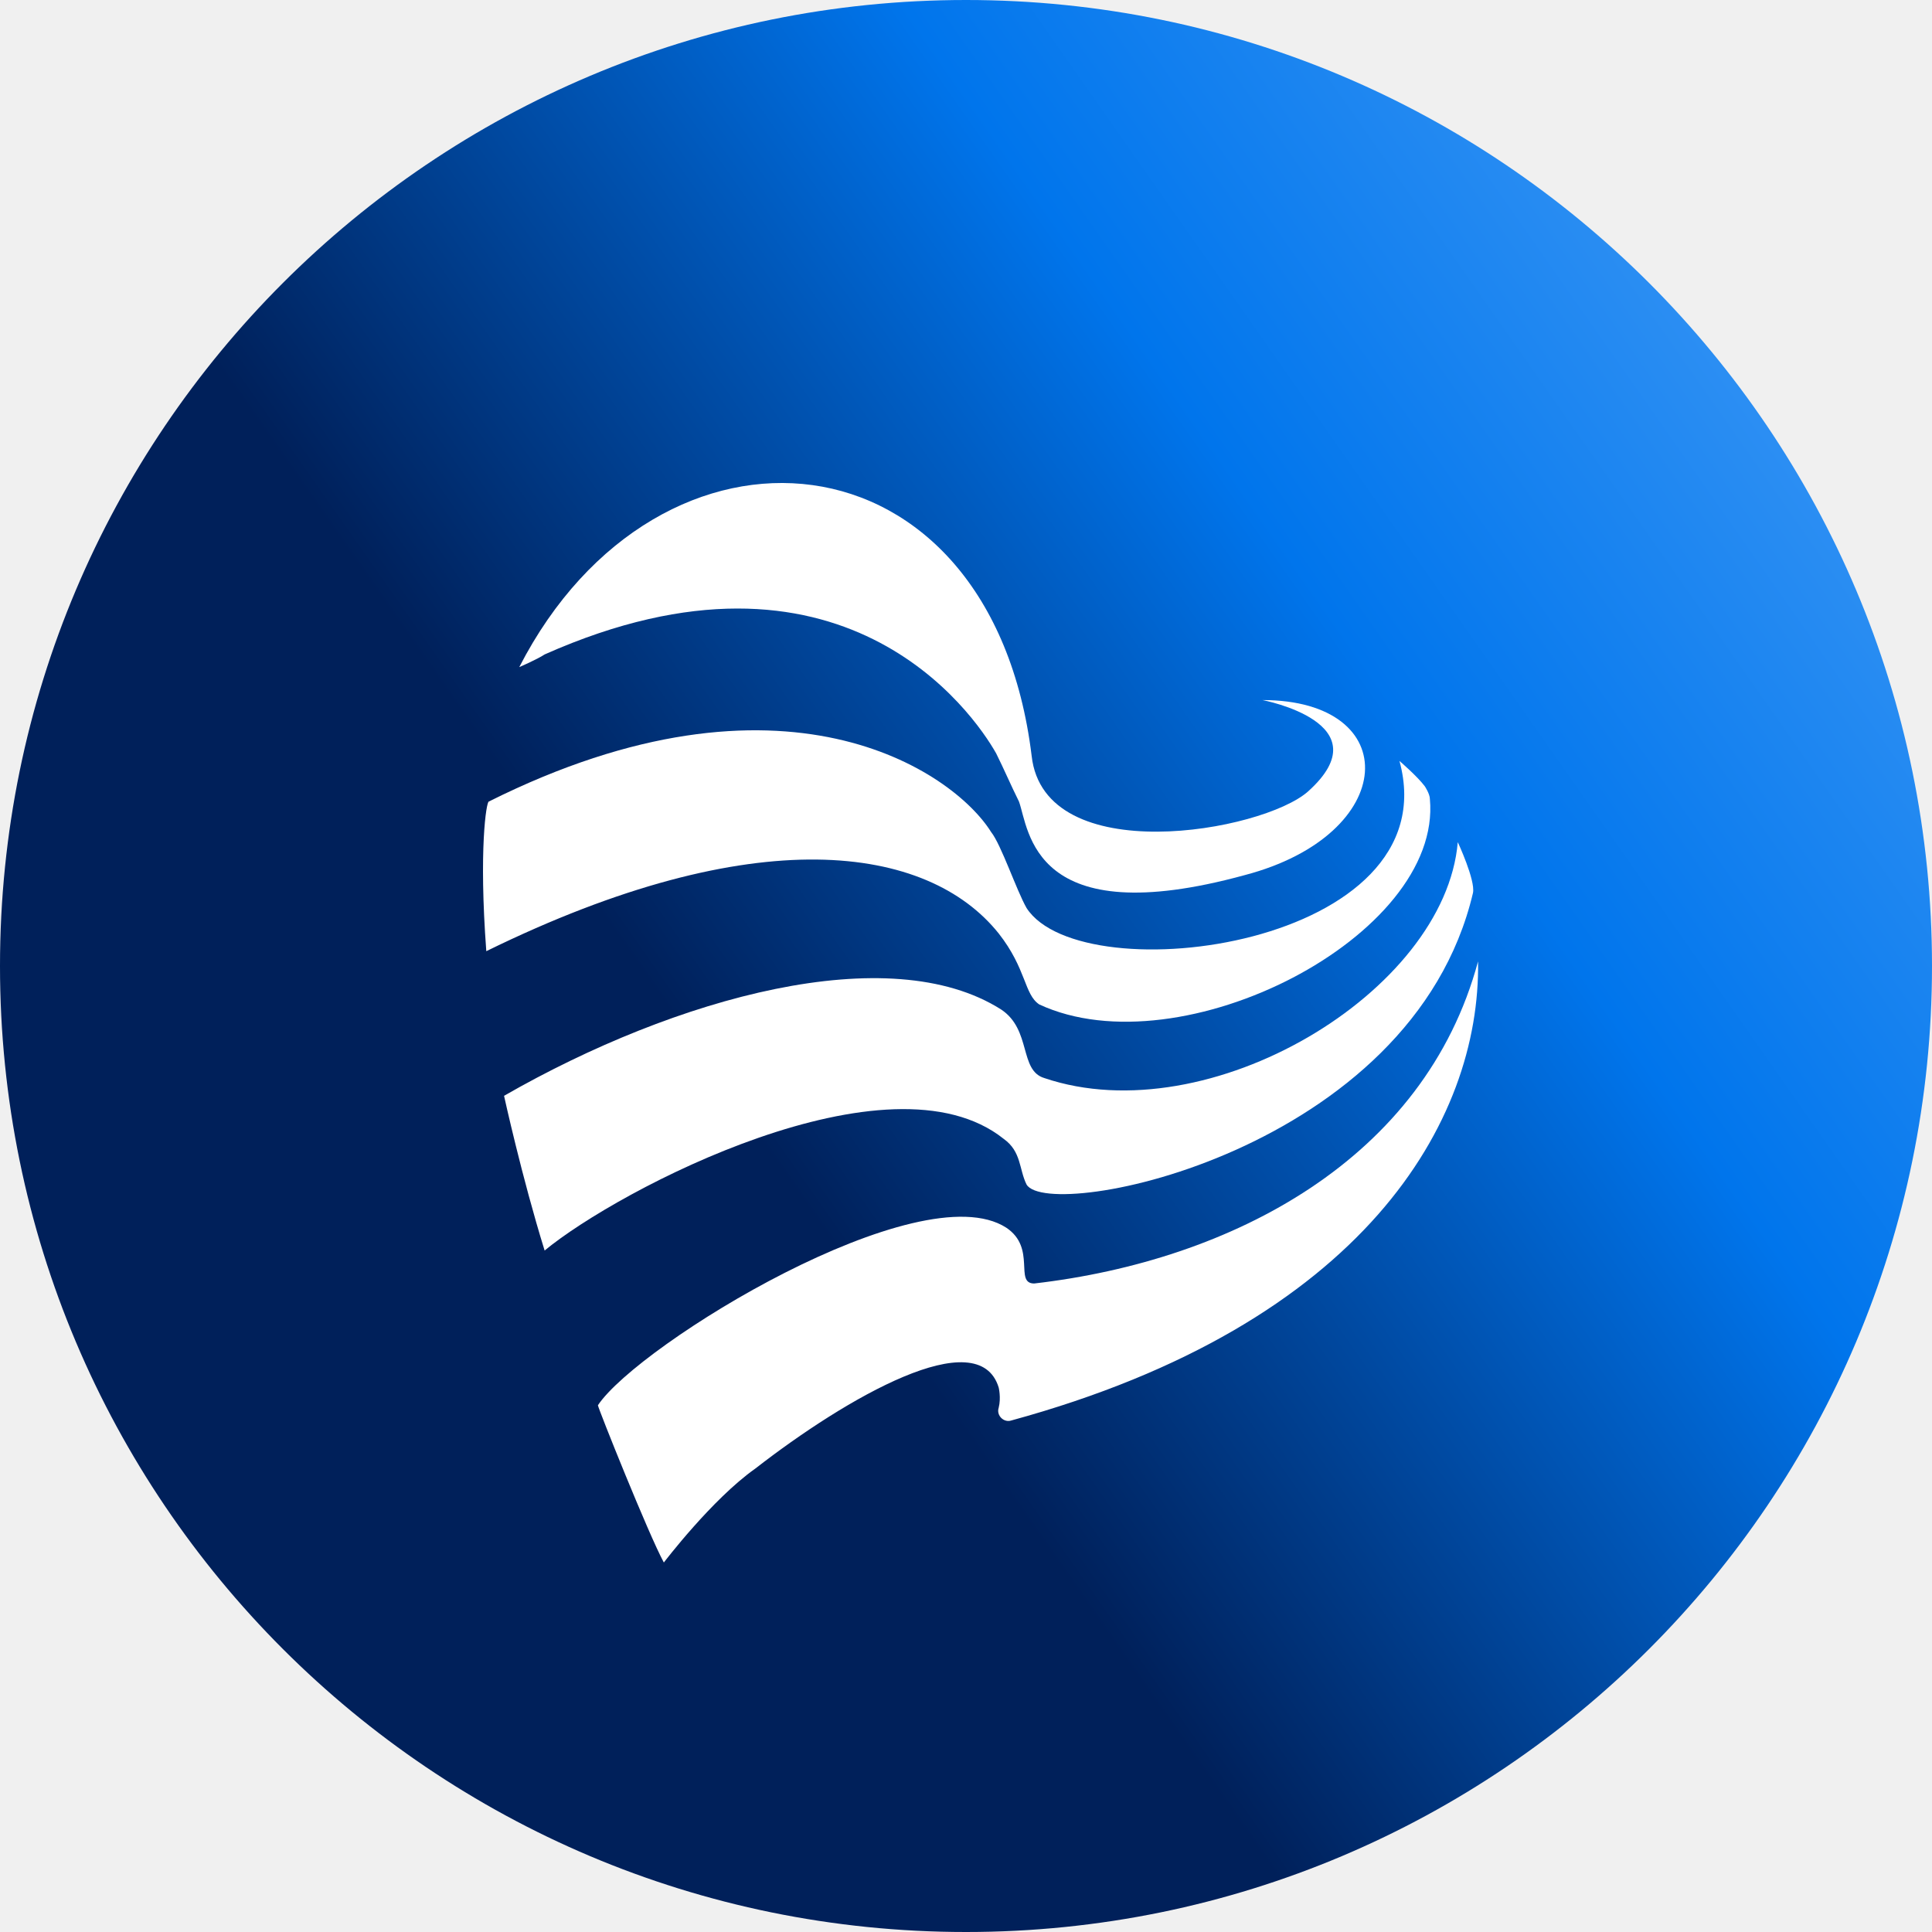
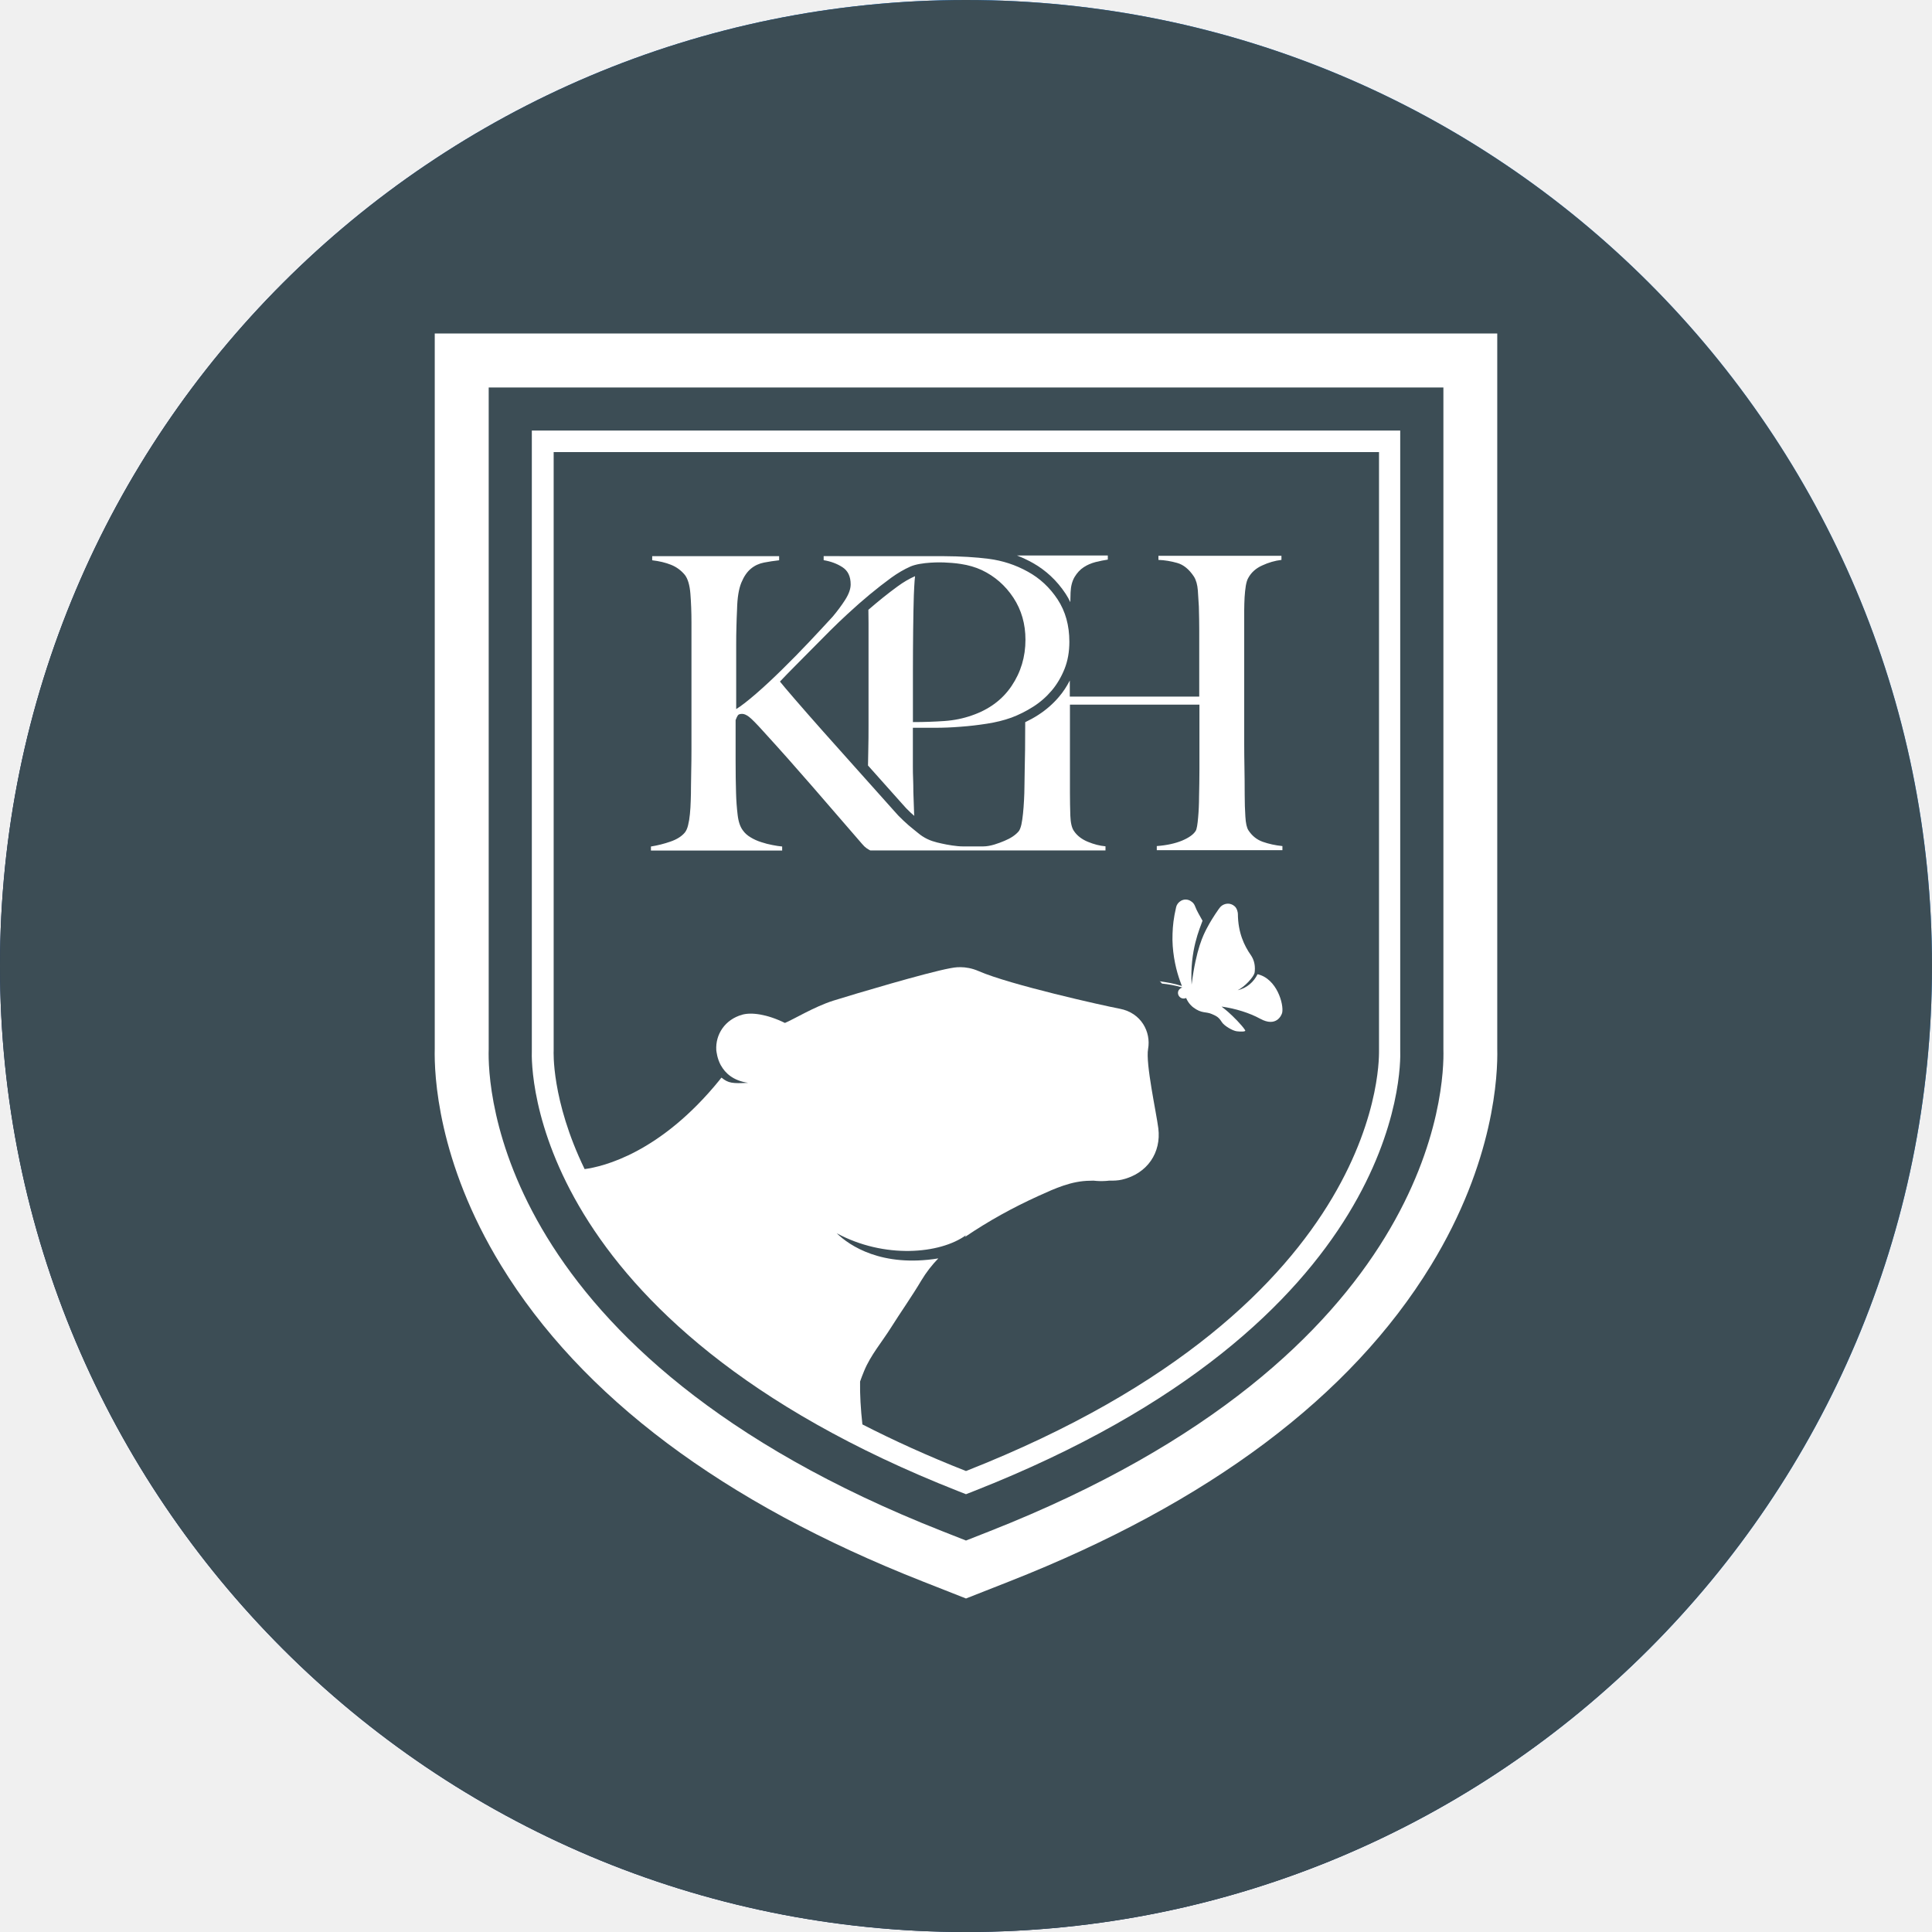
- <svg xmlns="http://www.w3.org/2000/svg" width="48" height="48" viewBox="0 0 48 48" fill="none">
-   <rect width="48" height="48" rx="24" fill="url(#paint0_linear_390_142)" />
-   <path d="M13.531 31.069C15.359 29.556 22.102 26.027 24.938 28.296C25.379 28.611 25.316 29.052 25.505 29.43C26.072 30.376 35.084 28.611 36.596 22.183C36.659 21.868 36.218 20.923 36.218 20.923C35.903 24.641 30.042 28.17 25.946 26.784C25.316 26.595 25.631 25.586 24.875 25.082C22.102 23.318 16.808 24.767 12.523 27.225C12.523 27.225 12.964 29.241 13.531 31.069Z" fill="white" />
-   <path d="M16.493 38.82C16.493 38.82 17.691 37.245 18.762 36.489C21.031 34.724 24.308 32.834 24.812 34.472C24.812 34.472 24.875 34.724 24.812 34.976C24.749 35.165 24.938 35.354 25.127 35.291C33.887 32.897 36.785 27.855 36.722 23.885C35.399 28.8 30.61 31.321 25.694 31.888C25.19 31.888 25.757 31.006 25.001 30.502C22.858 29.115 15.863 33.401 14.855 34.913C14.855 34.976 16.115 38.127 16.493 38.82Z" fill="white" />
-   <path d="M12.082 23.632C18.762 20.355 23.047 20.985 24.812 23.191C25.505 24.073 25.442 24.703 25.82 24.955C29.349 26.594 35.84 23.254 35.525 19.851C35.525 19.724 35.399 19.535 35.399 19.535C35.21 19.283 34.769 18.905 34.769 18.905C36.029 23.506 26.891 24.703 25.505 22.56C25.253 22.119 24.875 20.985 24.623 20.67C23.677 19.157 19.455 16.259 12.145 19.914C12.082 19.914 11.893 21.111 12.082 23.632Z" fill="white" />
-   <path d="M31.366 17.393C31.366 17.393 34.391 17.961 32.5 19.662C31.366 20.67 25.946 21.616 25.631 18.78C24.623 10.524 16.367 9.831 12.901 16.574C12.901 16.574 13.342 16.385 13.532 16.259C20.905 12.982 24.182 17.709 24.749 18.717C24.938 19.095 25.127 19.536 25.316 19.914C25.568 20.607 25.631 23.191 30.925 21.742C34.769 20.733 34.895 17.393 31.366 17.393Z" fill="white" />
+ <svg xmlns="http://www.w3.org/2000/svg" width="40" height="40" viewBox="0 0 40 40" fill="none">
+   <rect width="40" height="40" rx="20" fill="url(#paint0_linear_72_305)" />
+   <rect width="40" height="40" rx="20" fill="url(#paint1_linear_72_305)" />
+   <path d="M30.999 21.709V6.905H9.001V21.709C8.988 22.241 9.054 24.042 10.374 26.199C12.034 28.914 14.971 31.116 19.101 32.741L20 33.095L20.899 32.741C25.029 31.116 27.966 28.914 29.626 26.199C30.945 24.042 31.012 22.241 30.999 21.709ZM20.49 31.702L20 31.895L19.51 31.702C10.231 28.05 10.095 22.452 10.118 21.726V8.022H29.884V21.726C29.905 22.45 29.769 28.05 20.49 31.702Z" fill="white" />
+   <path d="M22.062 12.292C22.099 12.349 22.132 12.407 22.16 12.467C22.162 12.399 22.164 12.331 22.165 12.266C22.17 12.136 22.199 12.028 22.25 11.943C22.302 11.858 22.363 11.792 22.436 11.744C22.509 11.696 22.591 11.661 22.682 11.637C22.772 11.614 22.857 11.598 22.936 11.586V11.501H21.055C21.165 11.543 21.271 11.593 21.376 11.651C21.65 11.804 21.881 12.018 22.062 12.292Z" fill="white" />
+   <path d="M26.142 17.428C26.018 17.383 25.92 17.303 25.847 17.19C25.813 17.138 25.792 17.045 25.784 16.906C25.775 16.768 25.77 16.617 25.77 16.452C25.77 16.25 25.768 16.063 25.765 15.894C25.762 15.724 25.76 15.562 25.76 15.402C25.76 15.238 25.76 15.075 25.76 14.91C25.76 14.741 25.76 14.551 25.76 14.344V12.896C25.76 12.812 25.76 12.723 25.76 12.634C25.76 12.544 25.764 12.454 25.768 12.366C25.773 12.278 25.782 12.2 25.793 12.129C25.805 12.059 25.822 12.002 25.845 11.964C25.907 11.851 26.003 11.765 26.133 11.707C26.262 11.647 26.395 11.608 26.531 11.592V11.507H23.984V11.592C24.113 11.597 24.243 11.618 24.372 11.655C24.502 11.691 24.619 11.786 24.72 11.939C24.765 12.012 24.791 12.107 24.8 12.223C24.808 12.34 24.815 12.451 24.821 12.557C24.826 12.743 24.829 12.909 24.829 13.057C24.829 13.204 24.829 13.348 24.829 13.489C24.829 13.631 24.829 13.777 24.829 13.93C24.829 14.076 24.829 14.241 24.829 14.422H22.149C22.149 14.365 22.149 14.26 22.149 14.108C22.149 14.101 22.149 14.096 22.149 14.089C22.086 14.212 22.011 14.327 21.924 14.428C21.803 14.571 21.659 14.697 21.496 14.802C21.408 14.859 21.316 14.909 21.226 14.952C21.226 15.146 21.225 15.335 21.223 15.518C21.22 15.68 21.218 15.827 21.215 15.964C21.212 16.1 21.21 16.206 21.21 16.286C21.21 16.376 21.206 16.471 21.201 16.57C21.197 16.668 21.188 16.761 21.18 16.846C21.172 16.931 21.16 17.006 21.147 17.07C21.132 17.135 21.113 17.182 21.092 17.21C21.024 17.29 20.926 17.355 20.796 17.409C20.676 17.459 20.507 17.524 20.356 17.524H19.935C19.807 17.524 19.618 17.492 19.495 17.464C19.368 17.436 19.237 17.406 19.093 17.311C19.039 17.276 18.983 17.225 18.915 17.172C18.846 17.119 18.777 17.057 18.704 16.989C18.631 16.921 18.566 16.854 18.509 16.786C18.271 16.52 18.026 16.244 17.768 15.957C17.51 15.669 17.269 15.399 17.043 15.145C16.817 14.89 16.623 14.669 16.46 14.48C16.296 14.29 16.192 14.167 16.148 14.111C16.244 14.009 16.349 13.902 16.465 13.785C16.581 13.669 16.699 13.549 16.821 13.426C16.942 13.302 17.065 13.179 17.19 13.054C17.314 12.93 17.436 12.815 17.553 12.707C17.858 12.424 18.157 12.177 18.451 11.962C18.584 11.866 18.717 11.788 18.848 11.73C19.071 11.632 19.5 11.642 19.544 11.645C19.589 11.647 19.624 11.65 19.664 11.652C19.683 11.653 19.697 11.655 19.711 11.655C19.774 11.66 19.835 11.667 19.897 11.677C20.048 11.7 20.193 11.741 20.327 11.803C20.598 11.932 20.816 12.124 20.982 12.376C21.148 12.629 21.231 12.919 21.231 13.245C21.231 13.599 21.135 13.918 20.944 14.202C20.753 14.486 20.477 14.691 20.116 14.814C19.942 14.875 19.754 14.914 19.551 14.928C19.348 14.942 19.132 14.95 18.901 14.95C18.901 14.905 18.901 14.78 18.901 14.579C18.901 14.377 18.901 14.141 18.901 13.87C18.901 13.599 18.903 13.325 18.906 13.043C18.91 12.762 18.913 12.522 18.92 12.325C18.925 12.195 18.931 12.095 18.936 12.025C18.94 11.989 18.941 11.957 18.945 11.929C18.825 11.982 18.704 12.052 18.582 12.142C18.384 12.286 18.182 12.449 17.979 12.625C17.981 12.717 17.982 12.808 17.982 12.898V14.543C17.982 14.694 17.982 14.859 17.982 15.033C17.982 15.203 17.981 15.367 17.977 15.527C17.976 15.64 17.974 15.748 17.971 15.849L18.675 16.638C18.732 16.705 18.79 16.766 18.855 16.826C18.88 16.849 18.905 16.871 18.93 16.892C18.928 16.879 18.926 16.868 18.926 16.856C18.921 16.726 18.915 16.572 18.91 16.392C18.91 16.296 18.908 16.208 18.905 16.127C18.901 16.045 18.9 15.957 18.9 15.861C18.9 15.764 18.9 15.655 18.9 15.532C18.9 15.402 18.9 15.248 18.9 15.068C19.034 15.068 19.187 15.068 19.355 15.068C19.53 15.068 19.707 15.061 19.89 15.046C20.073 15.033 20.254 15.011 20.435 14.983C20.615 14.955 20.784 14.914 20.942 14.857C21.093 14.8 21.243 14.726 21.389 14.633C21.536 14.54 21.663 14.428 21.773 14.299C21.883 14.169 21.971 14.02 22.039 13.852C22.107 13.682 22.14 13.494 22.14 13.287C22.14 12.949 22.059 12.657 21.896 12.409C21.733 12.162 21.527 11.971 21.28 11.836C21.027 11.695 20.756 11.607 20.47 11.57C20.199 11.535 19.89 11.517 19.544 11.515L17.053 11.514V11.598C17.2 11.622 17.329 11.67 17.442 11.743C17.555 11.816 17.612 11.934 17.612 12.099C17.612 12.195 17.573 12.301 17.497 12.421C17.421 12.539 17.334 12.655 17.239 12.768C17.105 12.915 16.944 13.087 16.758 13.285C16.571 13.483 16.384 13.674 16.194 13.86C16.005 14.046 15.825 14.214 15.652 14.364C15.479 14.513 15.343 14.619 15.242 14.681C15.242 14.365 15.242 14.106 15.242 13.902C15.242 13.692 15.242 13.514 15.242 13.368C15.242 13.222 15.243 13.092 15.247 12.979C15.25 12.866 15.253 12.745 15.26 12.615C15.265 12.378 15.295 12.195 15.348 12.065C15.401 11.936 15.468 11.838 15.548 11.773C15.626 11.708 15.717 11.667 15.819 11.647C15.92 11.627 16.025 11.612 16.131 11.6V11.515H13.503V11.6C13.65 11.617 13.779 11.648 13.892 11.693C14.005 11.738 14.102 11.809 14.18 11.904C14.241 11.984 14.28 12.114 14.294 12.293C14.308 12.474 14.316 12.672 14.316 12.886V14.536C14.316 14.689 14.316 14.852 14.316 15.027C14.316 15.196 14.316 15.362 14.316 15.527C14.316 15.684 14.314 15.831 14.311 15.967C14.308 16.102 14.306 16.21 14.306 16.289C14.306 16.379 14.305 16.474 14.301 16.573C14.298 16.672 14.293 16.765 14.284 16.853C14.276 16.941 14.263 17.017 14.246 17.085C14.23 17.153 14.206 17.203 14.178 17.238C14.11 17.318 14.012 17.379 13.882 17.424C13.753 17.469 13.616 17.504 13.477 17.526V17.61H16.194V17.526C16.138 17.521 16.071 17.511 15.995 17.496C15.918 17.482 15.84 17.462 15.762 17.436C15.682 17.411 15.609 17.378 15.543 17.338C15.475 17.298 15.421 17.25 15.381 17.193C15.325 17.12 15.288 17.012 15.272 16.871C15.255 16.73 15.243 16.577 15.239 16.414C15.233 16.228 15.23 16.005 15.23 15.746C15.23 15.48 15.23 15.201 15.23 14.909C15.247 14.864 15.262 14.83 15.277 14.81C15.29 14.79 15.32 14.78 15.366 14.78C15.406 14.78 15.453 14.8 15.506 14.84C15.559 14.88 15.661 14.982 15.807 15.145C16.157 15.528 16.493 15.907 16.819 16.283C17.143 16.658 17.487 17.054 17.848 17.472C17.881 17.512 17.913 17.542 17.941 17.561C17.969 17.58 17.994 17.595 18.017 17.607H22.888V17.522C22.77 17.511 22.649 17.481 22.524 17.429C22.4 17.378 22.303 17.305 22.237 17.208C22.192 17.147 22.165 17.039 22.16 16.886C22.155 16.733 22.152 16.575 22.152 16.412V14.589H24.833C24.833 14.646 24.833 14.744 24.833 14.885C24.833 15.021 24.833 15.179 24.833 15.359C24.833 15.533 24.833 15.723 24.833 15.925C24.833 16.123 24.829 16.314 24.825 16.502C24.825 16.57 24.823 16.64 24.82 16.713C24.816 16.786 24.813 16.858 24.806 16.924C24.801 16.992 24.793 17.05 24.785 17.102C24.776 17.153 24.766 17.187 24.755 17.203C24.71 17.276 24.617 17.343 24.476 17.403C24.334 17.462 24.16 17.501 23.95 17.517V17.602H26.551V17.517C26.403 17.502 26.267 17.472 26.142 17.428Z" fill="white" />
+   <path d="M28.99 21.741V8.914H11.011V21.741C10.996 22.118 10.953 27.374 19.837 30.872L20 30.936L20.163 30.872C29.048 27.375 29.005 22.118 28.99 21.741ZM20 30.456C19.214 30.147 18.503 29.823 17.855 29.491C17.82 29.177 17.802 28.871 17.807 28.603C17.833 28.529 17.861 28.455 17.89 28.386C18.024 28.058 18.259 27.786 18.446 27.488C18.652 27.161 18.877 26.844 19.075 26.511C19.176 26.342 19.294 26.191 19.427 26.054C18.259 26.242 17.589 25.793 17.323 25.533C18.31 26.066 19.463 25.963 19.999 25.574C19.99 25.586 19.985 25.597 19.98 25.609C20.464 25.28 20.974 24.999 21.508 24.757C21.845 24.604 22.186 24.448 22.57 24.446C22.593 24.446 22.616 24.444 22.64 24.444C22.718 24.453 22.799 24.456 22.882 24.451C22.909 24.449 22.934 24.448 22.96 24.444C23.058 24.446 23.148 24.442 23.23 24.423C23.758 24.298 24.044 23.861 23.982 23.362C23.941 23.035 23.715 22.017 23.77 21.717C23.833 21.365 23.628 20.97 23.185 20.885C22.839 20.82 20.903 20.386 20.265 20.107C19.977 19.981 19.748 20.032 19.668 20.047C19.186 20.136 17.715 20.573 17.248 20.719C16.861 20.842 16.422 21.109 16.251 21.179C15.877 20.995 15.555 20.955 15.367 21.008C15.008 21.109 14.81 21.417 14.83 21.744C14.835 21.772 14.845 21.912 14.926 22.06L14.928 22.061C15.013 22.214 15.176 22.374 15.49 22.419C15.162 22.435 15.081 22.427 14.938 22.311C14.925 22.324 14.91 22.342 14.895 22.364C13.668 23.874 12.488 24.153 12.104 24.205C11.408 22.769 11.463 21.751 11.463 21.751V9.36H20.007H28.551V21.751C28.543 21.751 28.827 26.982 20 30.456Z" fill="white" />
+   <path d="M26.036 20.17C25.961 20.325 25.82 20.456 25.624 20.502C25.782 20.423 25.949 20.23 25.973 20.147C25.974 20.137 25.978 20.124 25.979 20.105C25.992 19.957 25.948 19.848 25.898 19.776C25.76 19.578 25.632 19.311 25.629 18.921C25.629 18.894 25.614 18.811 25.565 18.766C25.469 18.678 25.346 18.704 25.278 18.766C25.231 18.809 25.082 19.045 25.039 19.123C25.02 19.157 24.997 19.2 24.979 19.233C24.919 19.352 24.766 19.635 24.671 20.386C24.631 19.672 24.843 19.22 24.897 19.063C24.834 18.949 24.778 18.857 24.746 18.771C24.715 18.685 24.663 18.663 24.635 18.645C24.503 18.581 24.374 18.676 24.351 18.779C24.297 19.012 24.282 19.163 24.276 19.334C24.262 19.67 24.331 20.007 24.404 20.23C24.409 20.245 24.439 20.338 24.47 20.414C24.286 20.356 24.181 20.343 24.008 20.316C24.028 20.326 24.045 20.346 24.056 20.363C24.176 20.376 24.354 20.404 24.48 20.446C24.454 20.451 24.397 20.481 24.389 20.544C24.379 20.625 24.464 20.705 24.557 20.662C24.608 20.783 24.69 20.845 24.703 20.855C24.882 20.991 24.964 20.938 25.093 20.996C25.197 21.041 25.235 21.064 25.299 21.165C25.344 21.235 25.517 21.342 25.609 21.352C25.667 21.358 25.806 21.368 25.778 21.327C25.712 21.224 25.535 21.046 25.427 20.951C25.396 20.923 25.346 20.883 25.291 20.84C25.577 20.88 25.87 20.971 26.091 21.092C26.42 21.272 26.531 21.027 26.546 20.968C26.584 20.797 26.438 20.262 26.036 20.17Z" fill="white" />
  <defs>
-     <linearGradient id="paint0_linear_390_142" x1="22.5" y1="33.5" x2="67.898" y2="1.676" gradientUnits="userSpaceOnUse">
+     <linearGradient id="paint0_linear_72_305" x1="18.75" y1="27.917" x2="56.582" y2="1.397" gradientUnits="userSpaceOnUse">
      <stop stop-color="#00205A" />
      <stop offset="0.345" stop-color="#0075EC" />
      <stop offset="0.925" stop-color="#79BBFF" />
    </linearGradient>
+     <linearGradient id="paint1_linear_72_305" x1="20" y1="0" x2="20" y2="40" gradientUnits="userSpaceOnUse">
+       <stop stop-color="#3C4D55" stop-opacity="0" />
+       <stop offset="0" stop-color="#3C4D55" />
+     </linearGradient>
  </defs>
</svg>
